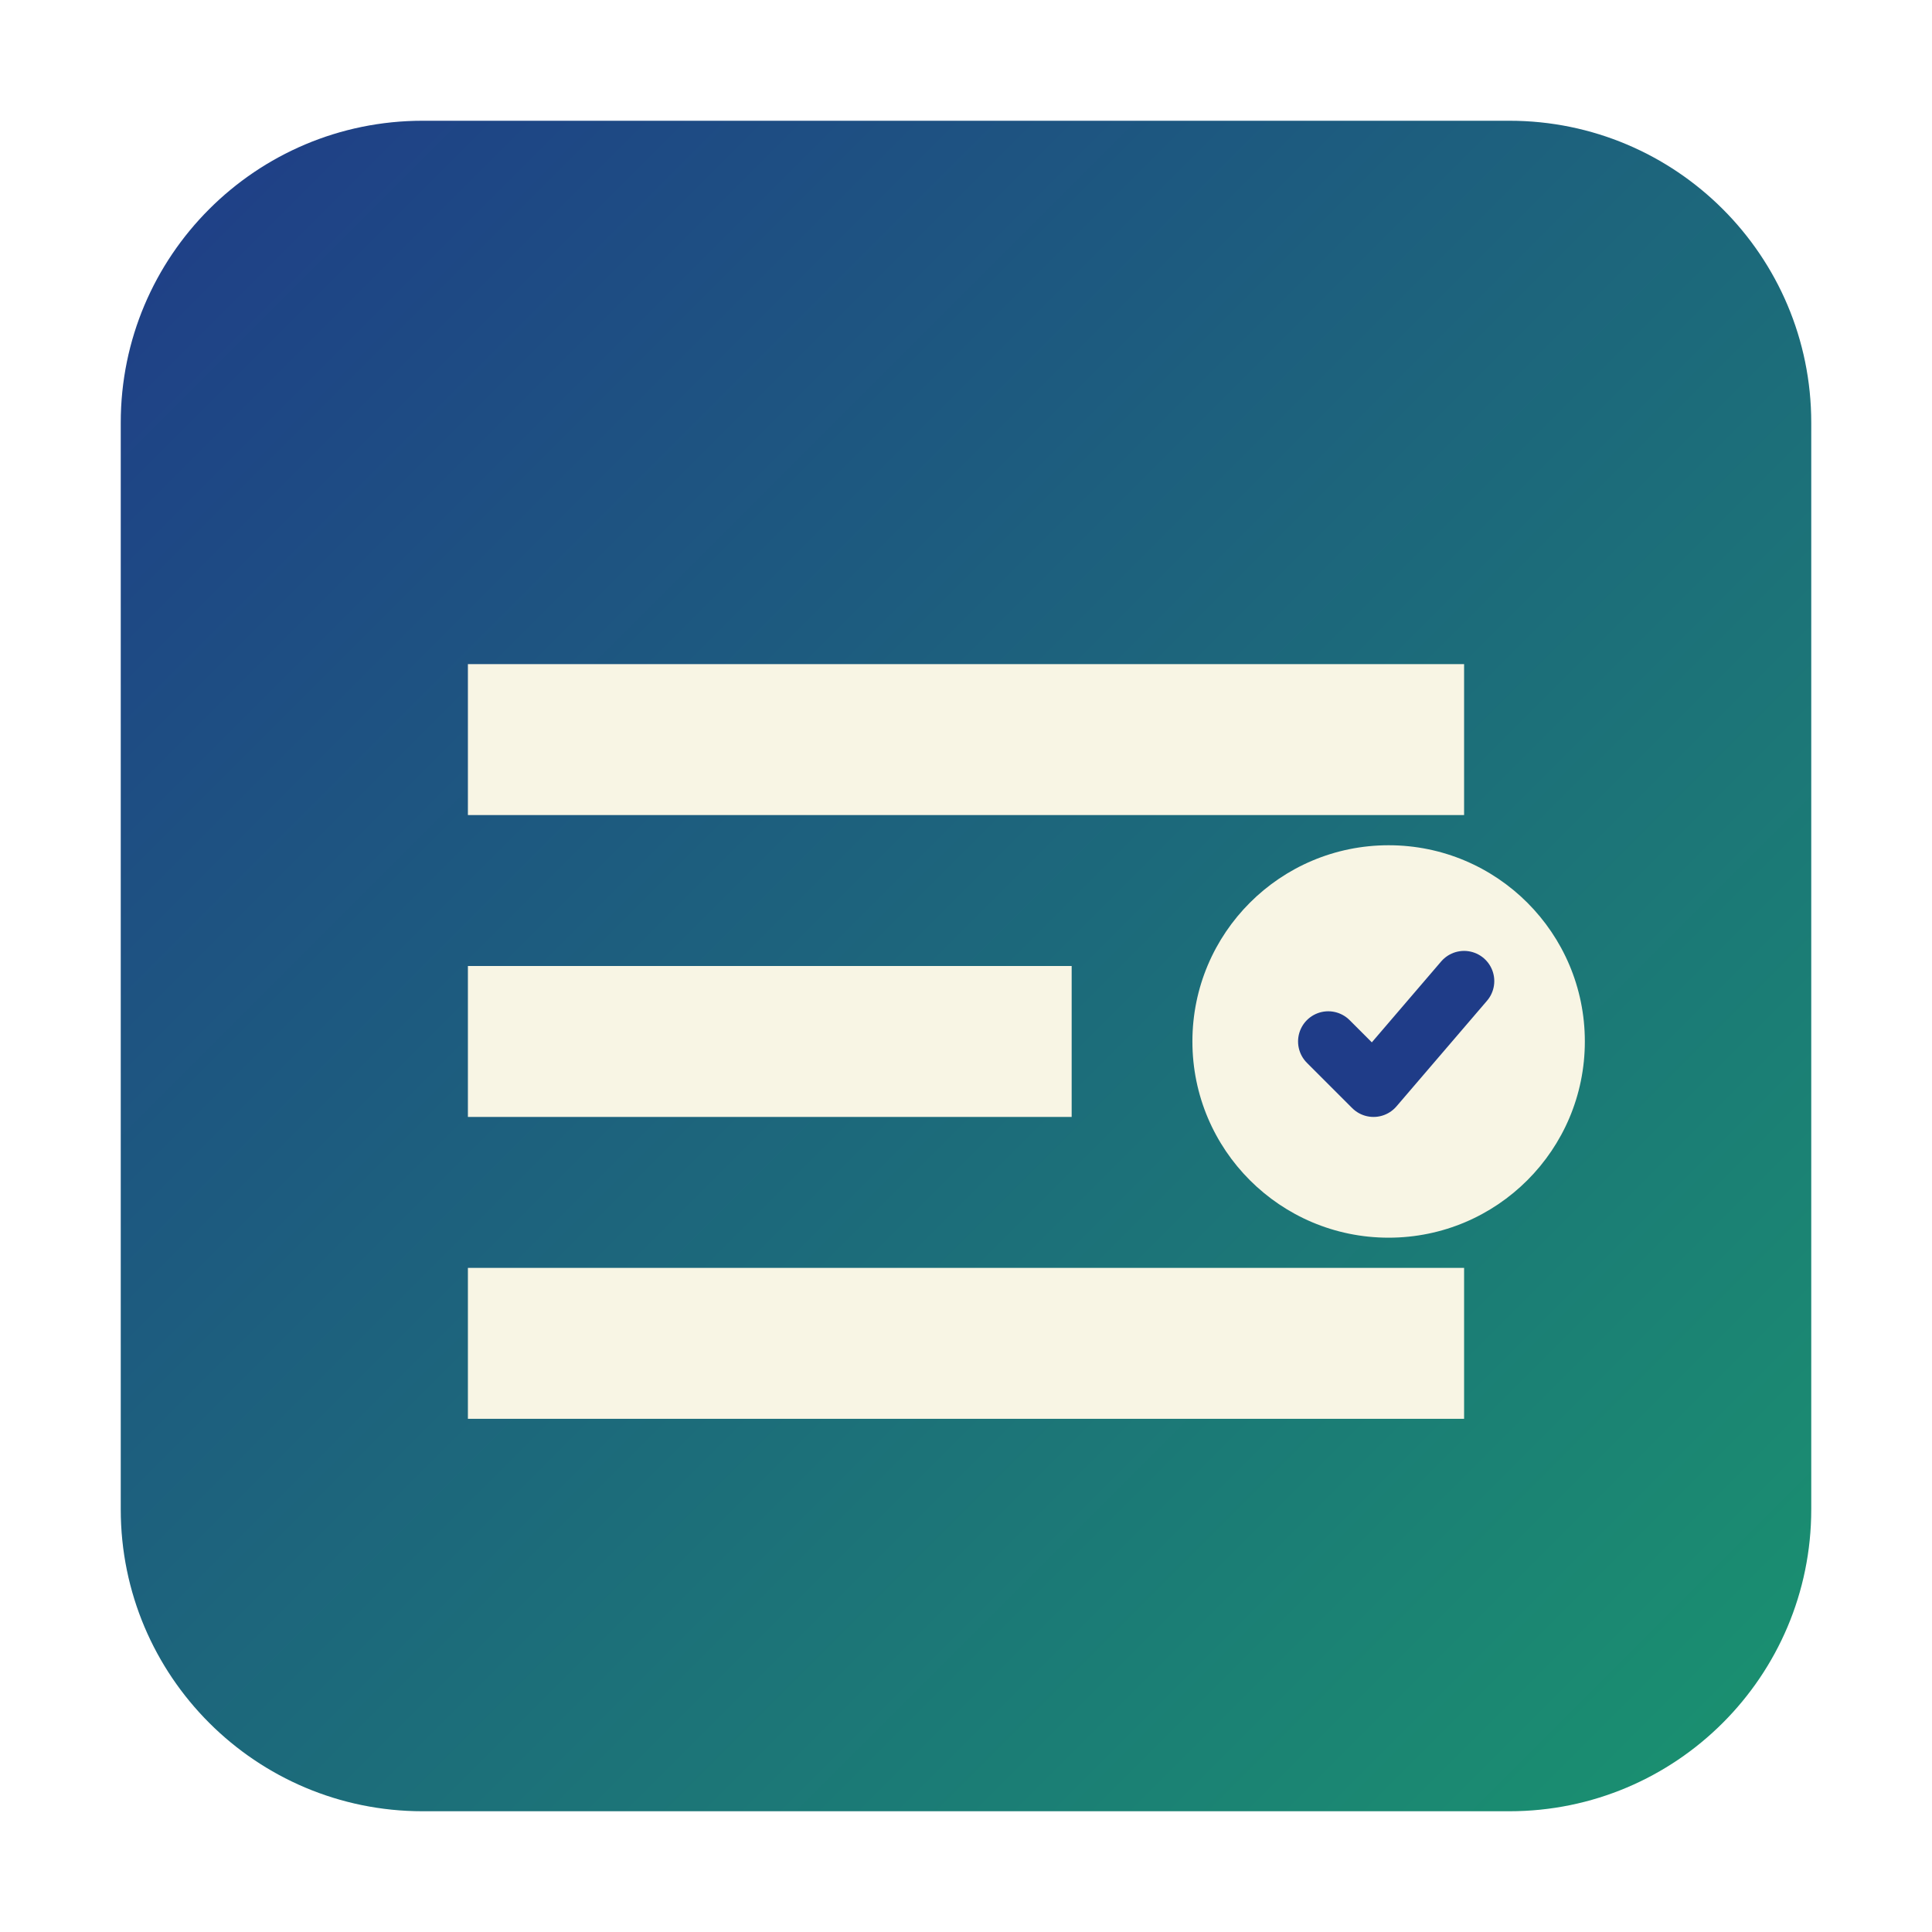
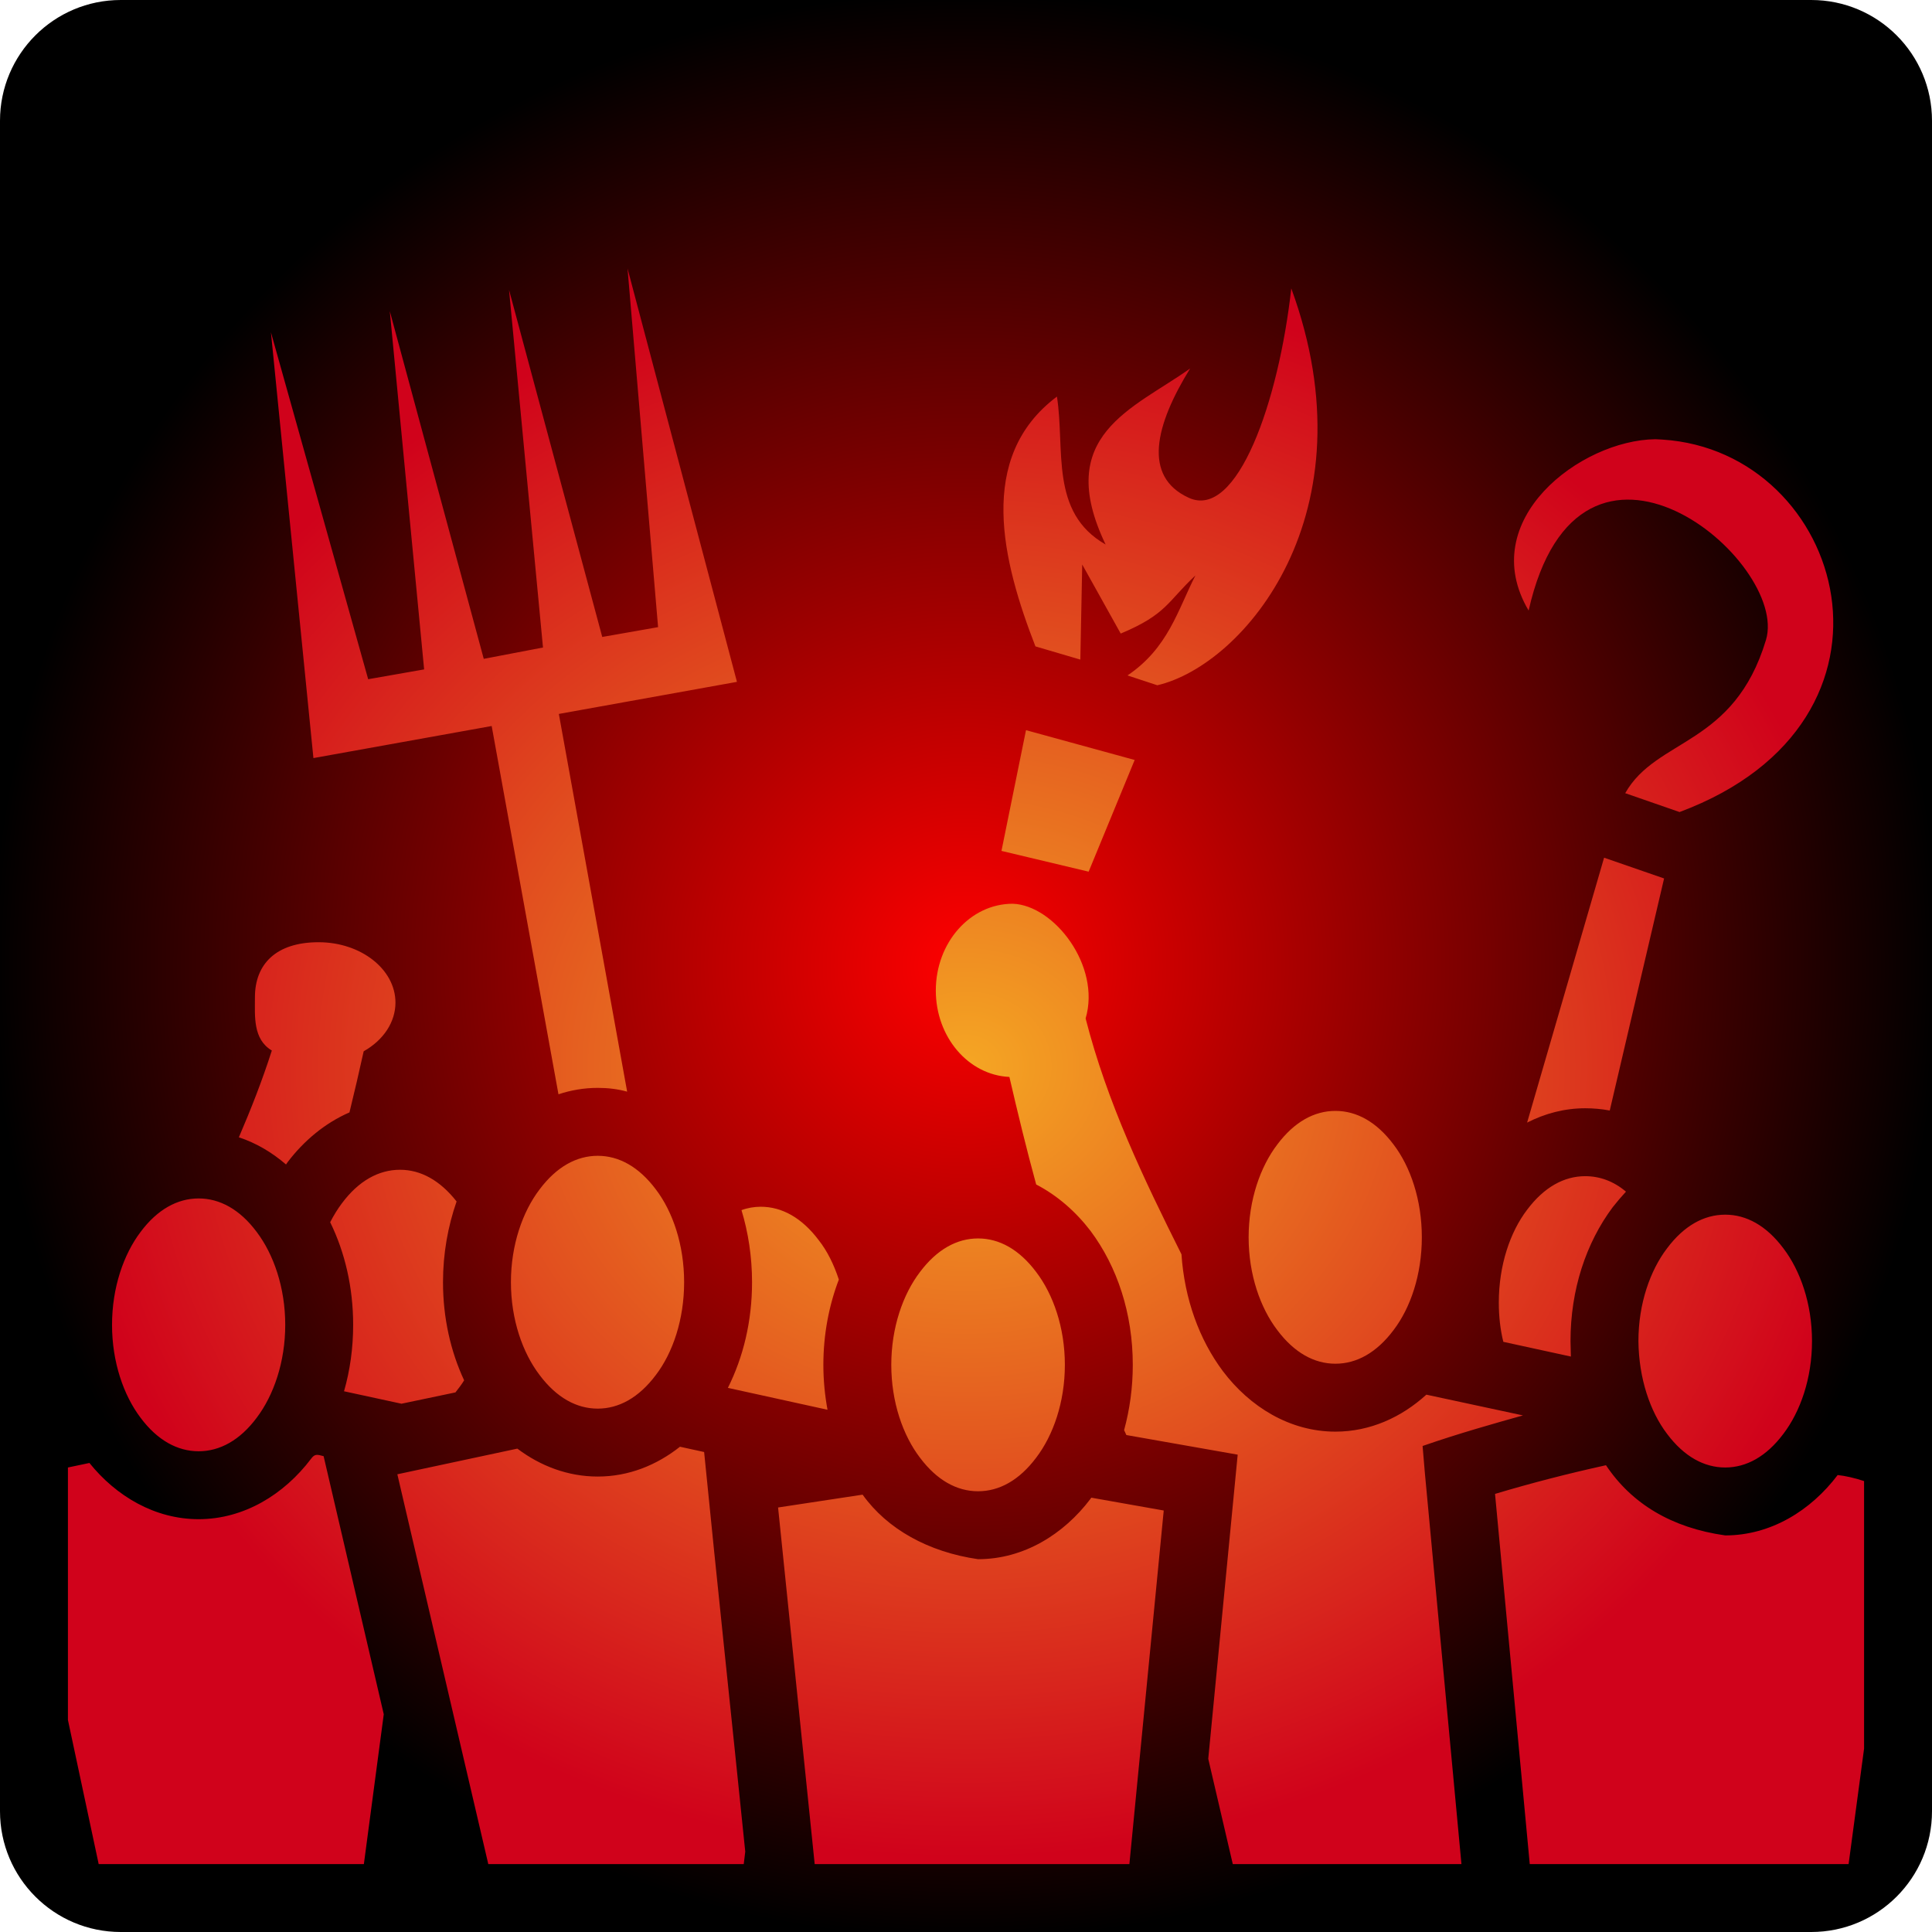
- <svg xmlns="http://www.w3.org/2000/svg" viewBox="0 0 128 128" role="img" aria-label="Rumble Initiative Icon">
+ <svg xmlns="http://www.w3.org/2000/svg" style="height: 512px; width: 512px;" viewBox="0 0 512 512">
  <defs>
-     <linearGradient id="bg" x1="0" y1="0" x2="1" y2="1">
-       <stop offset="0%" stop-color="#1f3c88" />
-       <stop offset="100%" stop-color="#1a936f" />
-     </linearGradient>
+     <radialGradient id="delapouite-uprising-gradient-0">
+       <stop offset="0%" stop-color="#ff0000" stop-opacity="1" />
+       <stop offset="100%" stop-color="#000000" stop-opacity="1" />
+     </radialGradient>
+     <radialGradient id="delapouite-uprising-gradient-1">
+       <stop offset="0%" stop-color="#f5a623" stop-opacity="1" />
+       <stop offset="100%" stop-color="#d0021b" stop-opacity="1" />
+     </radialGradient>
  </defs>
-   <rect x="8" y="8" width="112" height="112" rx="20" fill="url(#bg)" />
-   <path d="M31 44h66v10H31zm0 20h40v10H31zm0 20h66v10H31z" fill="#f8f5e4" />
-   <circle cx="92" cy="69" r="13" fill="#f8f5e4" />
-   <path d="M88 69l3 3 6-7" fill="none" stroke="#1f3c88" stroke-width="4" stroke-linecap="round" stroke-linejoin="round" />
+   <rect fill="url(#delapouite-uprising-gradient-0)" height="512" width="512" rx="32" ry="32" />
+   <g class="" style="" transform="translate(0,0)">
+     <path d="m166.3 71.14 8.1 95.06-14.8 2.6-24.7-91.98 9 94.78-15.7 3-24.9-92.14 9.1 94.94-14.83 2.6L71.8 88.06 83.06 200.9l47.24-8.5L148 290c3.3-1.1 6.8-1.7 10.4-1.7 2.7 0 5.3.3 7.8 1l-18.1-100.1 47.2-8.5zm175.9 5.28c-3.3 29.88-14.3 61.48-27.2 55.48-12.2-5.6-8.9-19.2.4-34.25-15.1 10.75-36.3 17.65-22.4 46.65-14.9-8.5-10.7-25.2-12.9-39.2-21.5 16.1-14.4 43.8-5.7 66.2l11.9 3.5.5-25.2 10.2 18.3c12.2-5.1 12.4-8.5 19.8-15.4-4.7 9.2-7.2 19.2-18 26.5l7.9 2.6c22.9-5.3 57.3-45.6 35.5-105.18zm96.5 39.98c-19.8.2-47.8 21.4-33.6 45.4 13.5-59.9 69.2-13.1 62.9 7.8-8.5 28.2-29 25.9-37.3 40.6l14.4 5c64.9-24.2 43.8-95.6-4.5-98.7-.6 0-1.2-.1-1.9-.1zm-166.8 77.1-6.5 32 23.1 5.5 12.2-29.6zm153.2 33.8-20.4 70.2c4.7-2.4 9.9-3.8 15.4-3.8 2.2 0 4.4.2 6.5.6l14.4-61.5zm-156.7 12.2c-11.3 0-20.4 10.3-20.4 23 0 12.3 8.6 22.4 19.5 22.9 2.2 9.5 4.5 19 7.1 28.5 5.6 2.9 10.5 7.2 14.4 12.3 7.1 9.5 11.2 21.9 11.2 35.5 0 6-.8 11.8-2.3 17.3.2.4.4.9.6 1.3l29.5 5.2-7.8 80.6 6.5 27.9h60.6l-9.7-103.7-.6-7.1c9.5-3.3 19.1-6 26.6-8.1l-25.6-5.5c-6.6 6-14.9 9.8-24.1 9.8-12.1 0-22.7-6.6-29.8-16-6.3-8.4-10.2-19.2-11-31-10-20-19.7-40.2-25.4-62.5 4.1-13.9-8.3-30-19.3-30.4zM84.42 249.7c-11.26 0-16.87 5.8-16.86 14.6 0 5-.56 11.1 4.48 14.1-2.53 7.9-5.51 15.5-8.74 23 4.58 1.5 8.79 4 12.5 7.2.14-.2.27-.4.41-.6 4.32-5.7 9.95-10.4 16.4-13.2 1.32-5.4 2.58-10.8 3.77-16.2 5.32-3 8.42-7.8 8.42-12.9 0-8.8-9.12-16-20.38-16zm269.48 44.7c-5.6 0-10.9 2.9-15.4 8.9-4.5 5.9-7.6 14.7-7.6 24.6 0 9.9 3.1 18.7 7.6 24.6 4.5 6 9.8 8.9 15.4 8.9s10.9-2.9 15.4-8.9c4.5-5.9 7.5-14.7 7.5-24.6 0-9.9-3-18.7-7.5-24.6-4.5-6-9.8-8.9-15.4-8.9zm-195.5 11.9c-5.6 0-10.9 2.9-15.4 8.9-4.5 5.9-7.6 14.7-7.6 24.6 0 9.9 3.1 18.7 7.6 24.6 4.5 6 9.8 8.9 15.4 8.9s10.9-2.9 15.4-8.9c4.5-5.9 7.5-14.7 7.5-24.6 0-9.9-3-18.7-7.5-24.6-4.5-6-9.8-8.9-15.4-8.9zM106 310c-5.6 0-10.94 2.9-15.4 8.9-1.13 1.5-2.17 3.2-3.1 5 3.92 8 6.09 17.3 6.09 27.2 0 6.2-.84 12.1-2.42 17.6l15.23 3.3 14.3-3c.8-1 1.7-2.2 2.3-3.2-3.6-7.7-5.6-16.6-5.6-26 0-7.6 1.3-14.8 3.6-21.4-4.4-5.6-9.5-8.4-15-8.4zm314.1 1.7c-5.6 0-10.9 2.9-15.4 8.9-4.5 5.9-7.5 14.7-7.5 24.6 0 3.7.4 7.2 1.2 10.4l17.9 3.9c0-1.3-.1-2.7-.1-4.1 0-13.6 4.1-26 11.2-35.5 1.1-1.4 2.3-2.8 3.5-4.1-3.3-2.8-7-4.1-10.8-4.1zm-367.46 5.9c-5.59 0-10.94 2.9-15.4 8.9-4.46 5.9-7.55 14.7-7.55 24.6 0 9.9 3.09 18.7 7.55 24.6 4.46 6 9.81 8.9 15.4 8.9s10.94-2.9 15.4-8.9c4.46-5.9 7.55-14.7 7.55-24.6 0-9.9-3.09-18.7-7.55-24.6-4.46-6-9.81-8.9-15.4-8.9zm148.96 2.2c-1.7 0-3.5.3-5.1.9 1.8 5.9 2.8 12.4 2.8 19.1 0 10.3-2.3 19.8-6.4 28l26.4 5.8c-.7-3.8-1.1-7.8-1.1-11.9 0-8.1 1.5-15.8 4.1-22.6-1.3-4-3.1-7.6-5.3-10.4-4.5-6-9.8-8.9-15.4-8.9zm255.6 2.1c-5.6 0-10.9 2.9-15.4 8.9-4.5 5.9-7.6 14.7-7.6 24.6.1 9.9 3.1 18.7 7.6 24.6 4.5 6 9.8 8.9 15.4 8.9s10.9-2.9 15.4-8.9c4.5-5.9 7.6-14.7 7.6-24.6 0-9.9-3.1-18.7-7.6-24.6-4.5-6-9.8-8.9-15.4-8.9zm-198 6.3c-5.6 0-10.9 2.9-15.4 8.9-4.5 5.9-7.6 14.7-7.6 24.6 0 9.9 3.1 18.7 7.6 24.6 4.5 6 9.8 8.9 15.4 8.9s10.9-2.9 15.4-8.9c4.5-5.9 7.6-14.7 7.6-24.6 0-9.9-3.1-18.7-7.6-24.6-4.5-6-9.8-8.9-15.4-8.9zm-79 55.2c-6.2 4.9-13.6 7.9-21.8 7.9-7.9 0-15.2-2.8-21.3-7.4l-31.8 6.8L129.4 494h67.7l.4-3.3c-3.6-35.3-7.4-70.6-10.9-105.9zm-97.77 3.2c-7.11 9.4-17.73 16-29.79 16-11.6 0-21.86-6.1-28.94-14.9l-5.7 1.2v66.9l8.15 38.2h70.28l5.27-39.7-15.94-68.4c-1.81-.5-2.37-.6-3.33.7zm343.17 1.7c-10 2.2-19.7 4.7-29.4 7.6l9.2 98.1h84.5l4.1-30.6v-70.9c-2.4-.8-5-1.4-7-1.6-7.1 9.4-17.7 16-29.8 16-14.2-2-24.8-8.4-31.6-18.6zm-197 7.8-22.4 3.4 9.7 94.5h83.4l9.1-93.7-19.2-3.4c-.1.1-.1.2-.2.3-7.1 9.4-17.7 16-29.8 16-13.2-1.9-24.1-8-30.6-17.1z" fill="url(#delapouite-uprising-gradient-1)" />
+   </g>
</svg>
